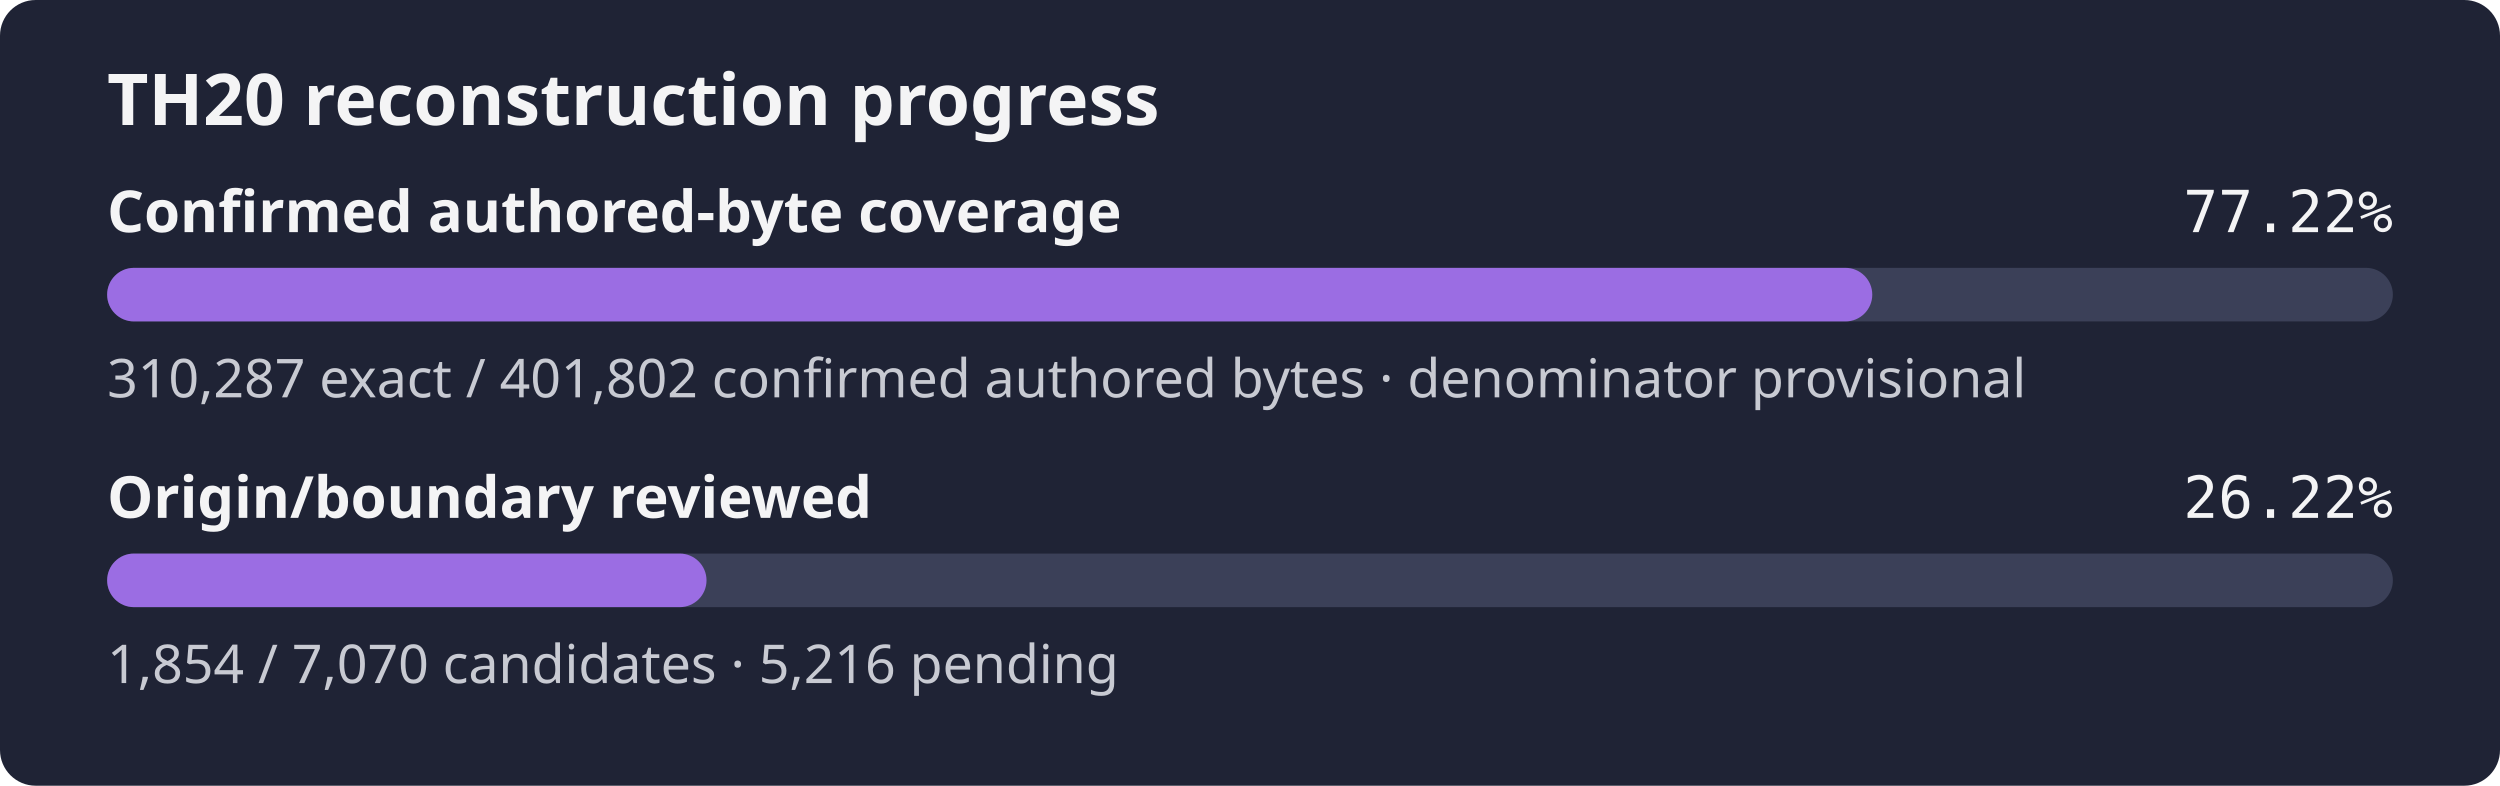
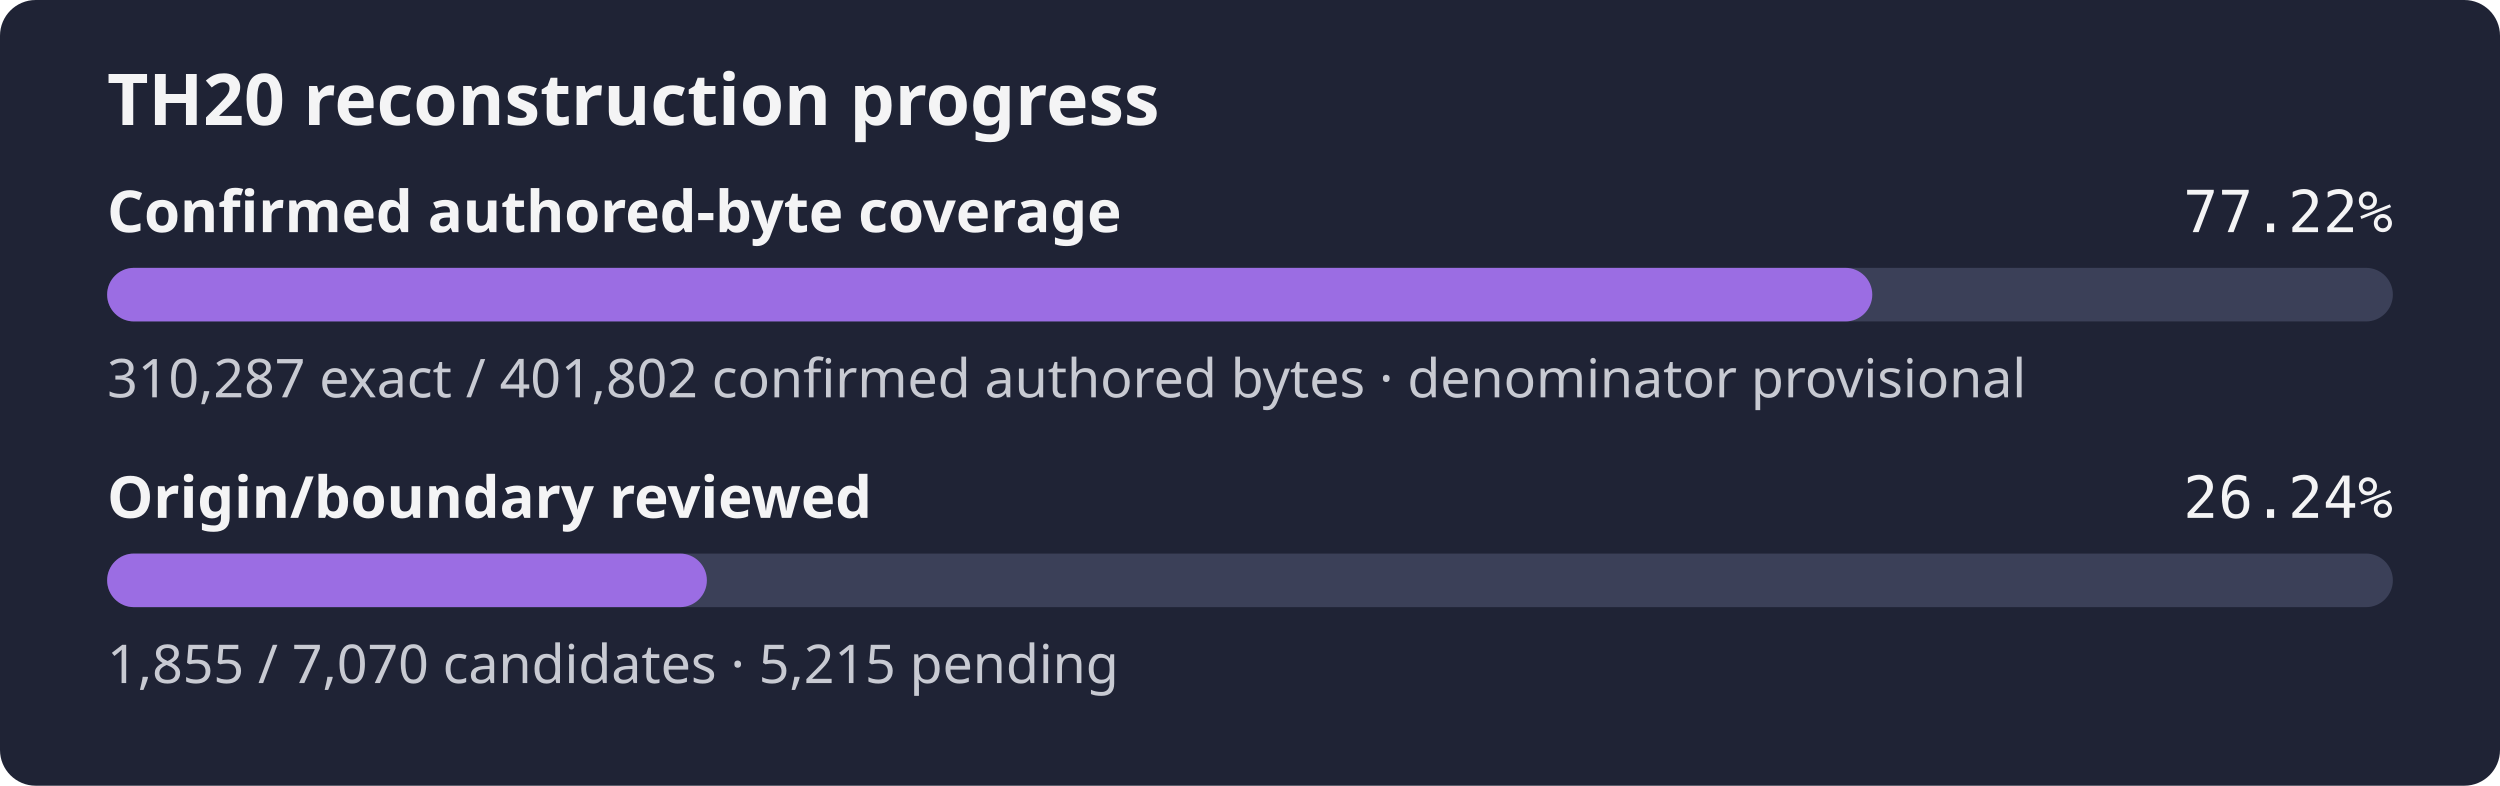
- <svg xmlns="http://www.w3.org/2000/svg" width="560" height="176" role="img" aria-label="TH20 reconstruction progress: 77.22% of the confirmed authored-byte set is exact, origin review 26.22%">
+ <svg xmlns="http://www.w3.org/2000/svg" width="560" height="176" role="img" aria-label="TH20 reconstruction progress: 77.22% of the confirmed authored-byte set is exact, origin review 26.24%">
  <rect width="560" height="176" rx="8" fill="#1f2335" />
  <text x="24" y="28" fill="#f4f4f5" font-family="sans-serif" font-size="16" font-weight="600">TH20 reconstruction progress</text>
  <text x="24" y="52" fill="#f4f4f5" font-family="sans-serif" font-size="13" font-weight="600">Confirmed authored-byte coverage</text>
  <text x="536" y="52" fill="#f4f4f5" text-anchor="end" font-family="monospace" font-size="13">77.22%</text>
  <rect x="24" y="60" width="512" height="12" rx="6" fill="#3b4058" />
  <rect x="24" y="60" width="395.39" height="12" rx="6" fill="#9b6de3" />
  <text x="24" y="89" fill="#c8cad2" font-family="sans-serif" font-size="12">310,287 exact / 401,802 confirmed authored bytes · denominator provisional</text>
  <text x="24" y="116" fill="#f4f4f5" font-family="sans-serif" font-size="13" font-weight="600">Origin/boundary reviewed</text>
-   <text x="536" y="116" fill="#f4f4f5" text-anchor="end" font-family="monospace" font-size="13">26.22%</text>
+   <text x="536" y="116" fill="#f4f4f5" text-anchor="end" font-family="monospace" font-size="13">26.24%</text>
  <rect x="24" y="124" width="512" height="12" rx="6" fill="#3b4058" />
-   <rect x="24" y="124" width="134.26" height="12" rx="6" fill="#9b6de3" />
-   <text x="24" y="153" fill="#c8cad2" font-family="sans-serif" font-size="12">1,854 / 7,070 candidates · 5,216 pending</text>
+   <rect x="24" y="124" width="134.34" height="12" rx="6" fill="#9b6de3" />
+   <text x="24" y="153" fill="#c8cad2" font-family="sans-serif" font-size="12">1,855 / 7,070 candidates · 5,215 pending</text>
</svg>
